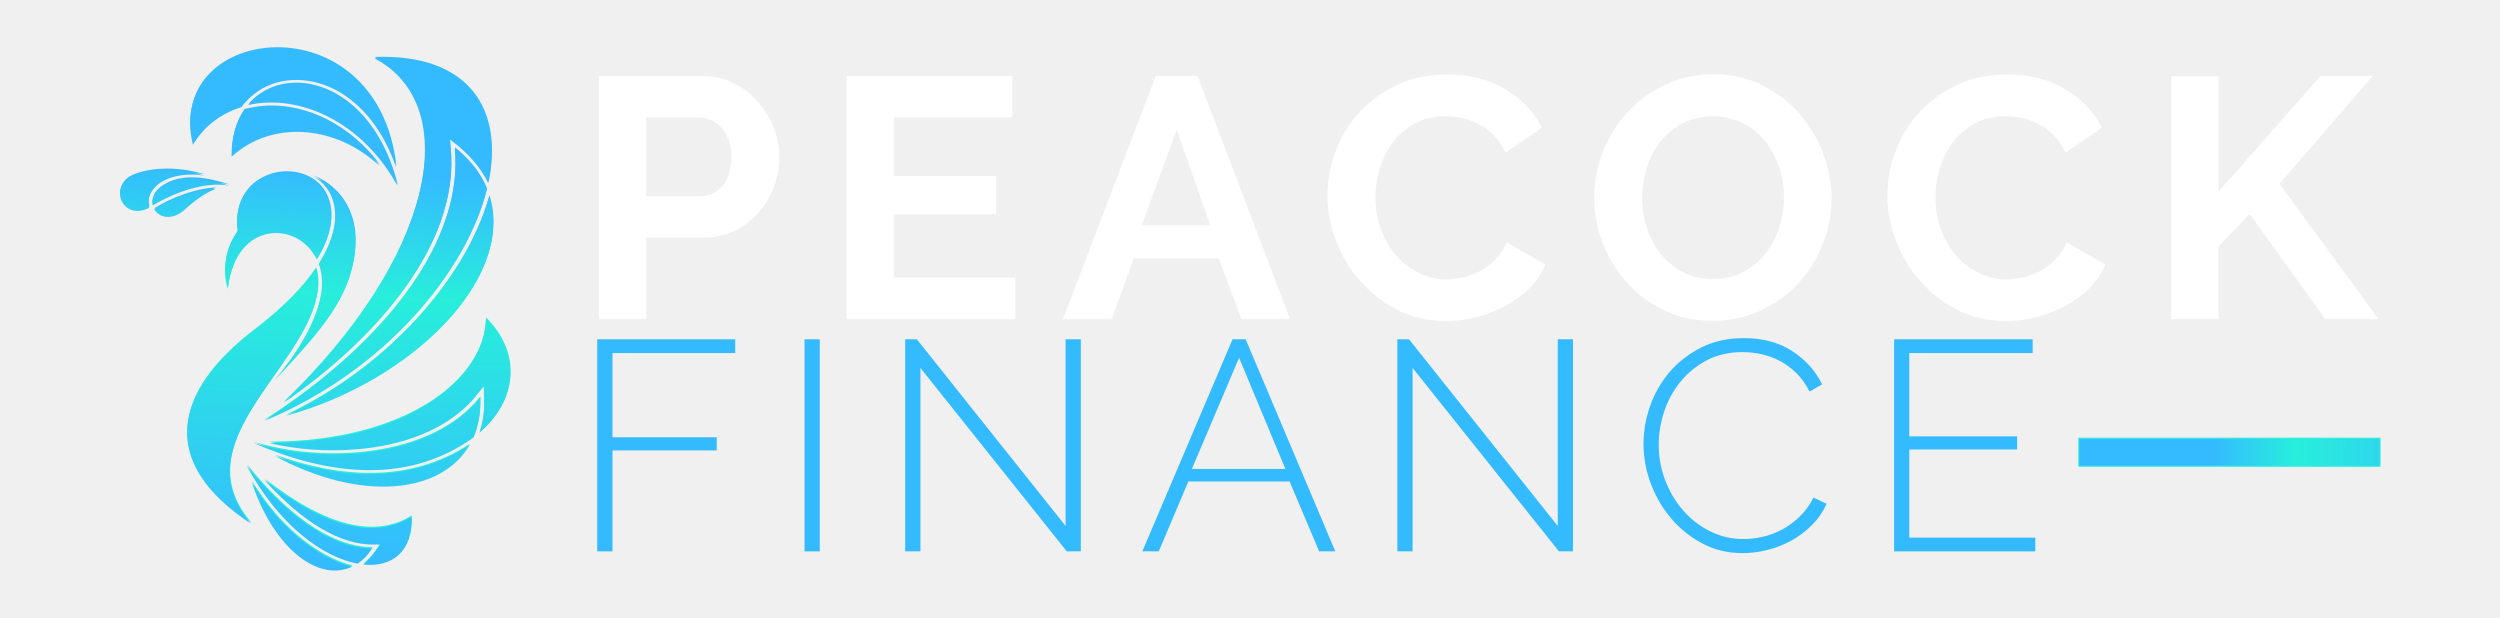
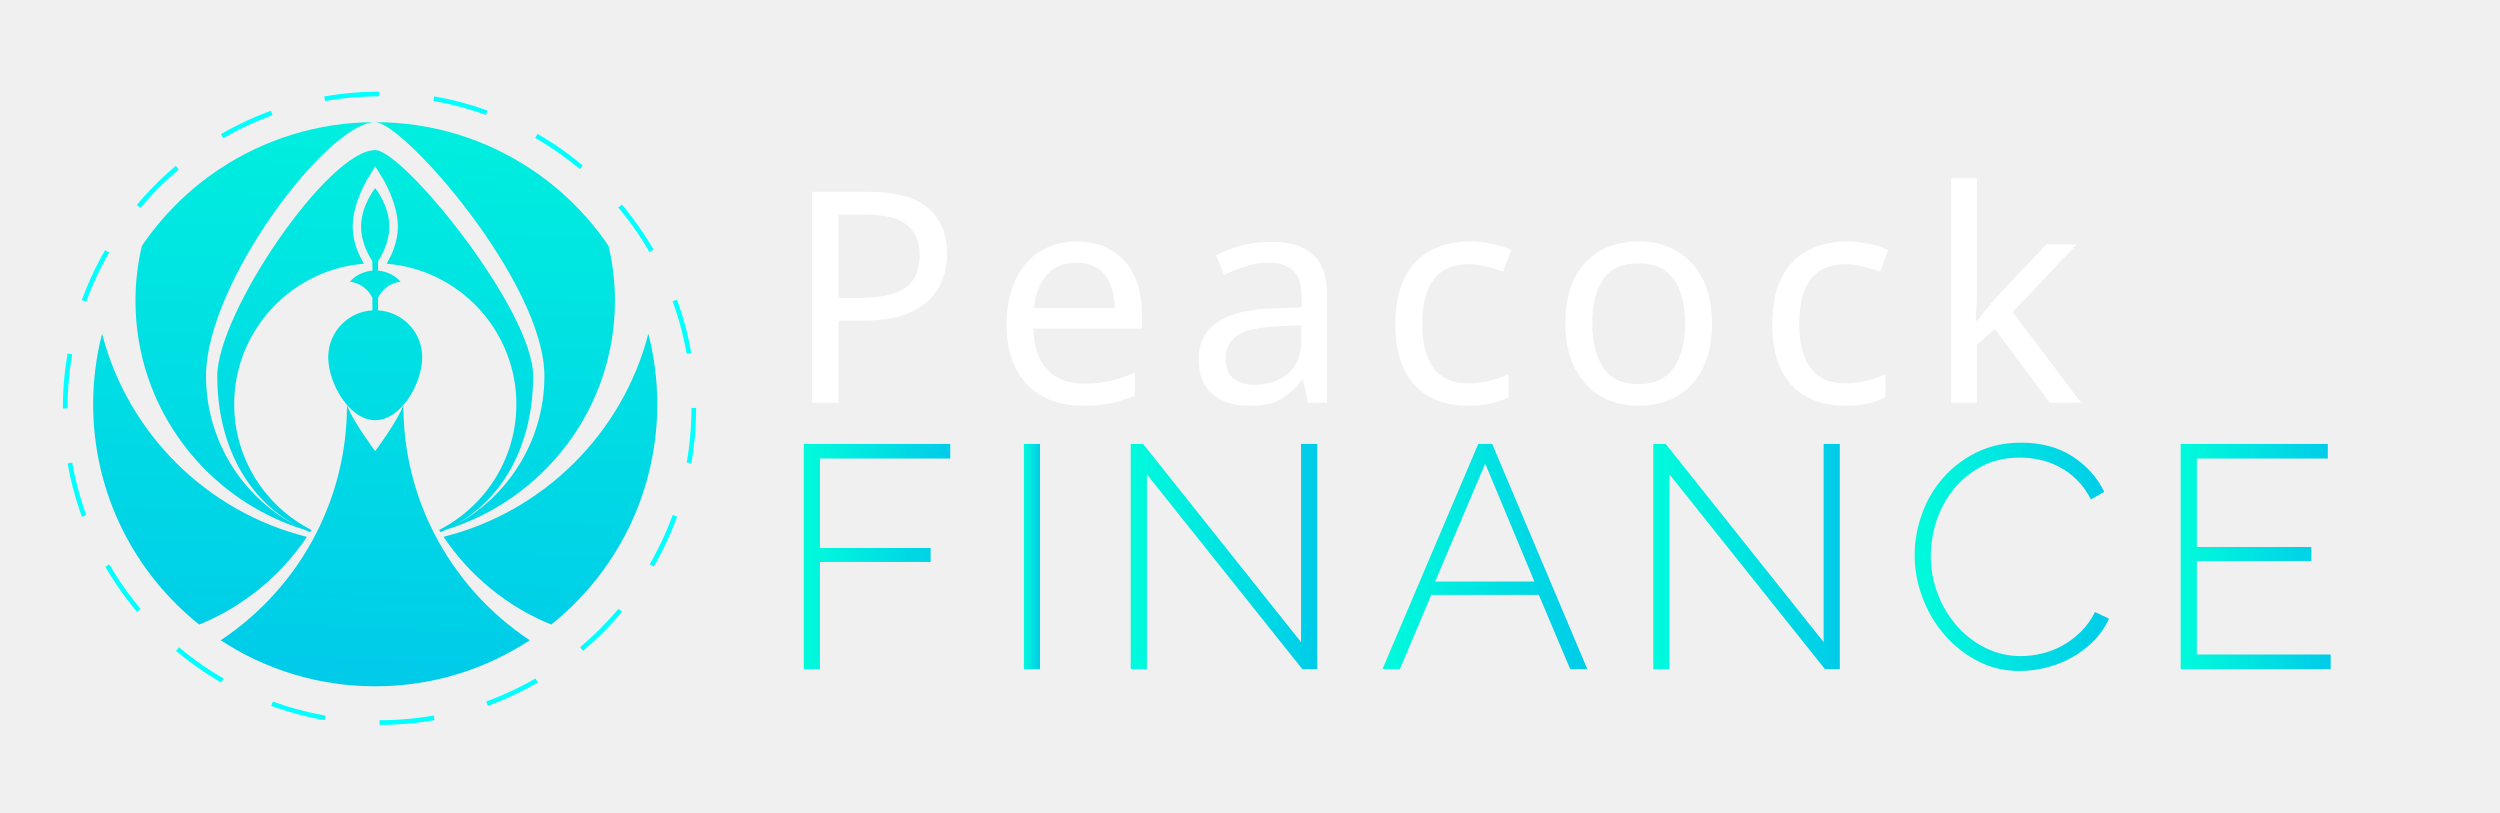
- <svg xmlns="http://www.w3.org/2000/svg" version="1.1" id="Capa_1" x="0px" y="0px" viewBox="0 0 607 150" style="enable-background:new 0 0 607 150;" xml:space="preserve">
+ <svg xmlns="http://www.w3.org/2000/svg" version="1.1" id="Capa_1" x="0px" y="0px" viewBox="0 0 532.96 173.3" style="enable-background:new 0 0 532.96 173.3;" xml:space="preserve">
  <style type="text/css">
- 	.st0{fill-rule:evenodd;clip-rule:evenodd;fill:url(#SVGID_1_);}
- 	.st1{fill-rule:evenodd;clip-rule:evenodd;fill:url(#SVGID_2_);}
- 	.st2{fill:#FFFFFF;}
- 	.st3{fill:#34BBFF;}
- 	.st4{fill:url(#SVGID_3_);stroke:#28EEDB;stroke-width:0.25;stroke-linecap:round;stroke-linejoin:round;stroke-miterlimit:10;}
+ 	.st0{fill:url(#SVGID_1_);}
+ 	.st1{fill:url(#SVGID_2_);}
+ 	.st2{fill:url(#SVGID_3_);}
+ 	.st3{fill:url(#SVGID_4_);}
+ 	.st4{fill:url(#SVGID_5_);}
+ 	.st5{fill:url(#SVGID_6_);}
+ 	.st6{fill:url(#SVGID_7_);}
+ 	.st7{fill:#FFFFFF;}
+ 	.st8{font-family:'Raleway-Bold';}
+ 	.st9{font-size:63.006px;}
+ 	.st10{letter-spacing:6;}
+ 	.st11{fill:url(#SVGID_8_);}
+ 	.st12{fill:none;stroke:#00FFFF;stroke-miterlimit:10;stroke-dasharray:11.693,11.693;}
</style>
  <g>
-     <g>
-       <linearGradient id="SVGID_1_" gradientUnits="userSpaceOnUse" x1="73.153" y1="130.878" x2="81.441" y2="-18.89">
-         <stop offset="0.47" style="stop-color:#28EEDB" />
-         <stop offset="0.511" style="stop-color:#34BBFF" />
-         <stop offset="1" style="stop-color:#34BBFF" />
+     <linearGradient id="SVGID_1_" gradientUnits="userSpaceOnUse" x1="171.349" y1="118.638" x2="202.583" y2="118.638">
+       <stop offset="0" style="stop-color:#00FBDB" />
+       <stop offset="1" style="stop-color:#00CBE9" />
+     </linearGradient>
+     <path class="st0" d="M171.35,142.64v-48h31.23v3.11H174.8v19.07h23.59v2.98H174.8v22.85H171.35z" />
+     <linearGradient id="SVGID_2_" gradientUnits="userSpaceOnUse" x1="218.266" y1="118.638" x2="221.714" y2="118.638">
+       <stop offset="0" style="stop-color:#00FBDB" />
+       <stop offset="1" style="stop-color:#00CBE9" />
+     </linearGradient>
+     <path class="st1" d="M218.27,142.64v-48h3.45v48H218.27z" />
+     <linearGradient id="SVGID_3_" gradientUnits="userSpaceOnUse" x1="241.049" y1="118.638" x2="280.801" y2="118.638">
+       <stop offset="0" style="stop-color:#00FBDB" />
+       <stop offset="1" style="stop-color:#00CBE9" />
+     </linearGradient>
+     <path class="st2" d="M244.5,101.13v41.51h-3.45v-48h2.64l33.67,42.25V94.64h3.45v48h-3.18L244.5,101.13z" />
+     <linearGradient id="SVGID_4_" gradientUnits="userSpaceOnUse" x1="294.727" y1="118.638" x2="338.4" y2="118.638">
+       <stop offset="0" style="stop-color:#00FBDB" />
+       <stop offset="1" style="stop-color:#00CBE9" />
+     </linearGradient>
+     <path class="st3" d="M315.14,94.64h2.97l20.28,48h-3.65l-6.69-15.82h-22.92l-6.69,15.82h-3.72L315.14,94.64z M327.11,123.98   l-10.48-25.15l-10.68,25.15H327.11z" />
+     <linearGradient id="SVGID_5_" gradientUnits="userSpaceOnUse" x1="352.461" y1="118.638" x2="392.212" y2="118.638">
+       <stop offset="0" style="stop-color:#00FBDB" />
+       <stop offset="1" style="stop-color:#00CBE9" />
+     </linearGradient>
+     <path class="st4" d="M355.91,101.13v41.51h-3.45v-48h2.64l33.67,42.25V94.64h3.45v48h-3.18L355.91,101.13z" />
+     <linearGradient id="SVGID_6_" gradientUnits="userSpaceOnUse" x1="408.167" y1="118.706" x2="449.61" y2="118.706">
+       <stop offset="0" style="stop-color:#00FBDB" />
+       <stop offset="1" style="stop-color:#00CBE9" />
+     </linearGradient>
+     <path class="st5" d="M408.17,118.3c0-2.88,0.51-5.76,1.52-8.62c1.01-2.86,2.49-5.42,4.43-7.67c1.94-2.25,4.31-4.09,7.13-5.51   c2.82-1.42,6.03-2.13,9.63-2.13c4.28,0,7.93,0.98,10.95,2.94c3.02,1.96,5.27,4.47,6.76,7.54l-2.84,1.62   c-0.86-1.67-1.86-3.06-3.01-4.19c-1.15-1.13-2.39-2.04-3.72-2.74c-1.33-0.7-2.72-1.21-4.16-1.52c-1.44-0.31-2.86-0.47-4.26-0.47   c-3.07,0-5.77,0.62-8.11,1.86c-2.34,1.24-4.33,2.85-5.95,4.83c-1.62,1.98-2.85,4.22-3.68,6.73c-0.83,2.5-1.25,5.01-1.25,7.54   c0,2.84,0.5,5.54,1.49,8.11c0.99,2.57,2.34,4.83,4.06,6.79c1.71,1.96,3.74,3.53,6.08,4.7c2.34,1.17,4.87,1.76,7.57,1.76   c1.44,0,2.93-0.18,4.46-0.54c1.53-0.36,3-0.92,4.39-1.69c1.4-0.77,2.7-1.75,3.92-2.94c1.22-1.19,2.23-2.6,3.04-4.23l2.98,1.42   c-0.81,1.8-1.92,3.4-3.31,4.8c-1.4,1.4-2.95,2.57-4.66,3.51c-1.71,0.95-3.53,1.66-5.44,2.13c-1.92,0.47-3.8,0.71-5.65,0.71   c-3.29,0-6.3-0.72-9.02-2.16c-2.73-1.44-5.08-3.32-7.07-5.64c-1.98-2.32-3.53-4.96-4.63-7.91   C408.72,124.37,408.17,121.37,408.17,118.3z" />
+     <linearGradient id="SVGID_7_" gradientUnits="userSpaceOnUse" x1="464.887" y1="118.638" x2="496.864" y2="118.638">
+       <stop offset="0" style="stop-color:#00FBDB" />
+       <stop offset="1" style="stop-color:#00CBE9" />
+     </linearGradient>
+     <path class="st6" d="M496.86,139.53v3.11h-31.98v-48h31.37v3.11h-27.92v18.86h24.41v2.98h-24.41v19.94H496.86z" />
+   </g>
+   <text transform="matrix(1 0 0 1 166.9998 85.8703)" class="st7 st8 st9 st10">Peacock</text>
+   <g>
+     <g id="logo_2_">
+       <linearGradient id="SVGID_8_" gradientUnits="userSpaceOnUse" x1="83.795" y1="-16.906" x2="77.802" y2="145.467">
+         <stop offset="0" style="stop-color:#00FBDB" />
+         <stop offset="1" style="stop-color:#00CBE9" />
      </linearGradient>
-       <path class="st0" d="M66.67,92.2c6.31-7.04,14.97-15.48,18.06-24.66c4.62-13.65-1.25-22.09-8.74-25.03    c5.21,2.42,8.44,10.35,1.54,21.28c0.81,2.35,1.03,5.06,0.37,8.22C76.5,78.99,71.37,86.77,66.67,92.2L66.67,92.2z M61.24,116.86    c5.5,16.36,16.37,24.22,24.37,20.4c-4.77-1.1-9.32-3.96-13.06-7.05C68.06,126.48,64.32,121.86,61.24,116.86L61.24,116.86z     M88.32,136.75c6.97,0.73,12.04-3.16,11.67-11.6c-8.66,5.43-20.4,3.01-35.74-8.96c6.83,7.56,16.37,15.63,26.28,15.71h1.84    l-1.03,1.54C90.45,134.7,89.49,135.8,88.32,136.75L88.32,136.75z M59.99,112.75c7.7,14.38,18.49,22.24,26.94,23.78    c1.25-0.81,2.49-2.06,3.52-3.67C79.73,132.79,68.72,123.69,59.99,112.75L59.99,112.75z M116.5,104.75    c8.88-7.56,10.42-18.72,1.54-27.67c-0.15,14.68-19.08,30.09-52.62,30.16c6.75,1.62,14.16,2.13,21.06,1.54    c10.64-0.8,22.46-4.48,29.36-13.21l1.69-2.06l0.07,2.64C117.75,99.1,117.46,101.96,116.5,104.75L116.5,104.75z M66.81,110.4    c20.77,11.23,40.37,9.25,47.26-2.64C99.47,117.38,82.52,116.05,66.81,110.4L66.81,110.4z M115.04,105.93    c1.17-2.79,1.76-6.02,1.61-9.69c-11.82,14.97-38.38,16.29-55.19,10.94C78.19,114.44,98.15,118.04,115.04,105.93L115.04,105.93z     M69.53,100.64c30.53-8.36,55.63-33.32,49.32-53.21c-3.08,11.08-10.05,21.65-17.76,30.02C92.21,87.07,81.42,94.99,69.53,100.64    L69.53,100.64z M118.63,44.13c3.6-17.32-4.4-31.12-27.67-30.31c22.16,11.67,14.16,49.03-22.09,83.74    c11.38-7.85,22.16-17.47,30.02-28.62c6.75-9.54,11.74-21.13,10.57-33.1l-0.22-2.35l1.91,1.47    C114.23,37.53,116.87,40.53,118.63,44.13L118.63,44.13z M118.26,45.74c-1.47-3.6-4.04-6.97-7.78-9.98    c2.13,21.65-15.41,46.31-46.24,66.13C93.53,89.78,113.27,65.71,118.26,45.74L118.26,45.74z M96.25,40.31    c-4.55-40.66-56.51-34.42-49.32-5.5c2.79-4.62,6.97-7.63,11.74-9.1l0.96-1.17c1.17-1.32,2.64-2.5,4.18-3.38    c5.94-3.3,13.14-2.42,18.86,0.96C89.35,26.15,93.75,32.97,96.25,40.31L96.25,40.31z M59.4,26.44c-1.98,2.86-3.16,6.68-3.08,11.3    c9.54-8.81,25.1-7.93,35.96,2.27c-3.38-4.62-7.78-8.44-12.92-11.08c-5.72-2.86-12.48-4.18-18.79-2.72L59.4,26.44z M96.61,44.86    C90.15,19.4,69.24,14.92,60.36,25.19C72.54,22.41,88.03,29.09,96.61,44.86L96.61,44.86z M49.71,42.29    c-5.5-1.61-11.74-1.98-16.95-0.07c-6.68,2.42-3.01,11.3,3.52,7.92l-0.07-0.37c-0.51-2.28,0.81-4.26,2.57-5.58    C41.93,42.07,45.9,41.78,49.71,42.29L49.71,42.29z M37.53,50.52c1.18,1.98,4.26,2.86,7.41,0.07c2.42-2.2,4.92-4.04,7.56-5.06    c-5.06,0.15-10.86,2.49-14.83,4.92L37.53,50.52z M55.81,44.79L55.81,44.79L55.81,44.79L55.81,44.79z M55.81,44.79h-0.07    c-4.4-1.47-11.45-3.16-16.37,0.3c-1.98,1.32-2.57,3.08-2.2,4.48C42.81,46.19,50.3,43.69,55.81,44.79L55.81,44.79z M76.8,64.9    c-3.08,4.55-7.85,9.62-14.9,14.97c-19.82,15.12-23.48,32.07-0.88,46.97C44.36,107.54,73.2,89.86,76.94,71.8    C77.46,69.52,77.46,67.17,76.8,64.9L76.8,64.9z M55.37,69.82c1.98-16.81,17.17-16.52,21.65-7.12c2.28-3.67,4.04-8.22,3.3-12.55    c-2.2-13.36-24.88-10.86-22.53,5.8C54.85,59.91,53.97,65.05,55.37,69.82L55.37,69.82z" />
-       <linearGradient id="SVGID_2_" gradientUnits="userSpaceOnUse" x1="72.816" y1="135.73" x2="80.424" y2="-1.741">
-         <stop offset="0" style="stop-color:#34BBFF" />
-         <stop offset="0.47" style="stop-color:#28EEDB" />
-         <stop offset="0.684" style="stop-color:#34BBFF" />
-       </linearGradient>
-       <path class="st1" d="M66.58,92.52c6.31-7.04,14.97-15.48,18.06-24.66c4.62-13.65-1.25-22.09-8.74-25.03    c5.21,2.42,8.44,10.35,1.54,21.28c0.81,2.35,1.03,5.06,0.37,8.22C76.42,79.31,71.28,87.08,66.58,92.52L66.58,92.52z M61.15,117.18    c5.5,16.36,16.37,24.22,24.37,20.4c-4.77-1.1-9.32-3.96-13.06-7.05C67.98,126.79,64.23,122.17,61.15,117.18L61.15,117.18z     M88.23,137.07c6.97,0.73,12.04-3.16,11.67-11.6c-8.66,5.43-20.4,3.01-35.74-8.96c6.83,7.56,16.37,15.63,26.28,15.71h1.84    l-1.03,1.54C90.36,135.01,89.41,136.11,88.23,137.07L88.23,137.07z M59.9,113.07c7.7,14.38,18.49,22.24,26.94,23.78    c1.25-0.81,2.49-2.06,3.52-3.67C79.65,133.1,68.64,124,59.9,113.07L59.9,113.07z M116.42,105.07c8.88-7.56,10.42-18.72,1.54-27.67    c-0.15,14.68-19.08,30.09-52.62,30.16c6.75,1.62,14.16,2.13,21.06,1.54c10.64-0.8,22.46-4.48,29.36-13.21l1.69-2.06l0.07,2.64    C117.66,99.42,117.37,102.28,116.42,105.07L116.42,105.07z M66.73,110.72c20.77,11.23,40.37,9.25,47.26-2.64    C99.39,117.69,82.43,116.37,66.73,110.72L66.73,110.72z M114.95,106.24c1.17-2.79,1.76-6.02,1.61-9.69    c-11.82,14.97-38.38,16.29-55.19,10.94C78.1,114.76,98.07,118.35,114.95,106.24L114.95,106.24z M69.44,100.96    c30.53-8.36,55.63-33.32,49.32-53.21C115.68,58.83,108.71,69.4,101,77.76C92.12,87.38,81.33,95.31,69.44,100.96L69.44,100.96z     M118.54,44.44c3.6-17.32-4.4-31.12-27.67-30.31c22.16,11.67,14.16,49.03-22.09,83.74c11.38-7.85,22.16-17.47,30.02-28.62    c6.75-9.54,11.74-21.13,10.57-33.1l-0.22-2.35l1.91,1.47C114.14,37.84,116.78,40.85,118.54,44.44L118.54,44.44z M118.18,46.06    c-1.47-3.6-4.04-6.97-7.78-9.98c2.13,21.65-15.41,46.31-46.24,66.13C93.44,90.09,113.19,66.02,118.18,46.06L118.18,46.06z     M96.16,40.63c-4.55-40.66-56.51-34.42-49.32-5.5c2.79-4.62,6.97-7.63,11.74-9.1l0.96-1.17c1.17-1.32,2.64-2.5,4.18-3.38    c5.94-3.3,13.14-2.42,18.86,0.96C89.26,26.46,93.66,33.29,96.16,40.63L96.16,40.63z M59.31,26.76c-1.98,2.86-3.16,6.68-3.08,11.3    c9.54-8.81,25.1-7.93,35.96,2.27c-3.38-4.62-7.78-8.44-12.92-11.08c-5.72-2.86-12.48-4.18-18.79-2.72L59.31,26.76z M96.53,45.18    c-6.46-25.47-27.38-29.94-36.26-19.67C72.45,22.72,87.94,29.4,96.53,45.18L96.53,45.18z M49.63,42.61    c-5.5-1.61-11.74-1.98-16.95-0.07c-6.68,2.42-3.01,11.3,3.52,7.92l-0.07-0.37c-0.51-2.28,0.81-4.26,2.57-5.58    C41.85,42.39,45.81,42.1,49.63,42.61L49.63,42.61z M37.44,50.83c1.18,1.98,4.26,2.86,7.41,0.07c2.42-2.2,4.92-4.04,7.56-5.06    c-5.06,0.15-10.86,2.49-14.83,4.92L37.44,50.83z M55.72,45.1L55.72,45.1L55.72,45.1L55.72,45.1z M55.72,45.1h-0.07    c-4.4-1.47-11.45-3.16-16.37,0.3c-1.98,1.32-2.57,3.08-2.2,4.48C42.73,46.5,50.22,44,55.72,45.1L55.72,45.1z M76.71,65.21    c-3.08,4.55-7.85,9.62-14.9,14.97c-19.82,15.12-23.48,32.07-0.88,46.97c-16.66-19.3,12.18-36.99,15.93-55.04    C77.37,69.84,77.37,67.49,76.71,65.21L76.71,65.21z M55.28,70.13c1.98-16.81,17.17-16.52,21.65-7.12    c2.28-3.67,4.04-8.22,3.3-12.55c-2.2-13.36-24.88-10.86-22.53,5.8C54.77,60.22,53.88,65.36,55.28,70.13L55.28,70.13z" />
+       <path class="st11" d="M112.93,136.49c-9.46,6.21-20.78,9.82-32.94,9.82s-23.48-3.61-32.94-9.82c8.65-5.74,15.73-13.66,20.45-22.97    c4.14-8.16,6.47-17.39,6.47-27.16c1.1,3.23,6.01,9.82,6.01,9.82s4.91-6.59,6.01-9.82c0,9.78,2.33,19,6.47,27.16    C97.2,122.83,104.28,130.75,112.93,136.49z M69.97,76.15c0,5.54,4.49,13.43,10.02,13.43c5.54,0,10.02-7.89,10.02-13.43    c0-5.33-4.17-9.68-9.42-9.99v-2.67c0.89-1.86,2.68-3.2,4.81-3.44c-1.21-1.33-2.91-2.21-4.81-2.36v-2    c0.88-1.34,2.41-4.13,2.41-7.37c0-4.54-3.01-8.22-3.01-8.22s-3.01,3.68-3.01,8.22c0,3.24,1.53,6.03,2.41,7.37v2    c-1.9,0.15-3.6,1.03-4.81,2.36c2.13,0.25,3.92,1.59,4.81,3.44v2.67C74.14,66.47,69.97,70.82,69.97,76.15z M65.43,114.45    c-21.33-5.32-38.18-22.05-43.67-43.31l0,0c-1.24,4.81-1.9,9.85-1.9,15.04c0,19.01,8.82,35.96,22.6,46.97    C51.86,129.33,59.85,122.77,65.43,114.45z M138.22,71.13L138.22,71.13c-5.49,21.26-22.34,37.98-43.66,43.31    c5.58,8.32,13.56,14.89,22.96,18.71c13.77-11.02,22.6-27.96,22.6-46.97C140.12,80.98,139.46,75.94,138.22,71.13z M95.02,112.95    c20.89-6.42,36.08-25.85,36.08-48.84c0-4.02-0.48-7.93-1.36-11.68c-4.4-6.48-10.02-12.06-16.55-16.39    c-9.52-6.32-20.93-10-33.21-10c6.01,0,36.08,34.23,36.08,54.12c0,14.49-8.59,27-20.94,32.73c12.2-5.73,18.54-18.25,18.54-32.73    C113.66,66.13,86,32,79.99,32c-10.02,0-33.67,34.74-33.67,48.16c0,14.49,6.33,27,18.54,32.74c-12.35-5.73-20.94-18.25-20.94-32.74    c0-19.89,26.06-54.12,36.08-54.12c-12.28,0-23.69,3.68-33.21,10c-6.53,4.33-12.15,9.91-16.55,16.39    c-0.88,3.75-1.36,7.66-1.36,11.68c0,23,15.2,42.42,36.09,48.84c-0.02-0.01-0.05-0.02-0.07-0.03c0.39,0.18,0.79,0.36,1.19,0.53    c0.1-0.16,0.2-0.31,0.3-0.47c-9.76-4.97-16.46-15.11-16.46-26.8c0-12.07,7.15-22.49,17.44-27.27c3.09-1.44,6.47-2.36,10.02-2.67    c0.06-0.02,0.12-0.04,0.19-0.06c-1.01-1.66-2.39-4.54-2.39-7.87c0-5.12,3.27-10.39,3.41-10.56l1.4-2.31l1.4,2.31    c0.14,0.17,3.42,5.44,3.42,10.56c0,3.33-1.38,6.21-2.39,7.87c0.06,0.02,0.12,0.04,0.19,0.06c3.55,0.31,6.93,1.23,10.02,2.67    c10.28,4.78,17.44,15.21,17.44,27.27c0,11.68-6.7,21.82-16.46,26.8c0.1,0.16,0.2,0.32,0.3,0.47c0,0,0,0,0,0    c0.4-0.17,0.8-0.34,1.19-0.53C95.06,112.93,95.04,112.94,95.02,112.95z" />
    </g>
    <g>
-       <g>
-         <g>
-           <path class="st2" d="M145.42,77.48V18.44h25.03c2.72,0,5.22,0.57,7.53,1.7c2.3,1.14,4.28,2.63,5.95,4.49      c1.66,1.86,2.97,3.96,3.91,6.32c0.94,2.36,1.41,4.73,1.41,7.11c0,2.49-0.44,4.92-1.33,7.28c-0.89,2.36-2.13,4.45-3.74,6.28      c-1.61,1.83-3.55,3.3-5.82,4.41c-2.27,1.11-4.77,1.66-7.48,1.66H156.9v19.79H145.42z M156.9,47.63h13.31      c2.11,0,3.87-0.86,5.28-2.58c1.41-1.72,2.12-4.05,2.12-6.98c0-1.5-0.22-2.84-0.67-4.03c-0.44-1.19-1.03-2.2-1.75-3.04      c-0.72-0.83-1.57-1.46-2.54-1.87c-0.97-0.42-1.95-0.62-2.95-0.62H156.9V47.63z" />
-           <path class="st2" d="M246.54,67.42v10.06h-41V18.44h40.25V28.5h-28.77v14.22h24.86v9.31h-24.86v15.38H246.54z" />
-           <path class="st2" d="M280.63,18.44h10.14l22.45,59.04h-11.81l-5.49-14.72h-20.62l-5.41,14.72H258.1L280.63,18.44z M293.85,54.69      l-8.15-23.2l-8.48,23.2H293.85z" />
-           <path class="st2" d="M322.29,47.54c0-3.6,0.65-7.16,1.96-10.69c1.3-3.52,3.2-6.67,5.7-9.44c2.49-2.77,5.54-5.02,9.15-6.74      c3.6-1.72,7.71-2.58,12.31-2.58c5.43,0,10.13,1.19,14.09,3.58c3.96,2.38,6.92,5.49,8.86,9.31l-8.81,6.07      c-0.78-1.66-1.72-3.06-2.83-4.2c-1.11-1.14-2.3-2.04-3.58-2.7c-1.28-0.67-2.61-1.15-3.99-1.46c-1.38-0.3-2.74-0.46-4.07-0.46      c-2.88,0-5.39,0.58-7.53,1.75s-3.91,2.68-5.32,4.53c-1.41,1.86-2.48,3.96-3.2,6.32c-0.72,2.36-1.08,4.7-1.08,7.03      c0,2.61,0.42,5.11,1.25,7.53c0.83,2.41,2.01,4.53,3.54,6.36c1.52,1.83,3.35,3.3,5.49,4.41c2.13,1.11,4.48,1.66,7.03,1.66      c1.33,0,2.72-0.17,4.16-0.5s2.81-0.86,4.12-1.58c1.3-0.72,2.51-1.65,3.62-2.79c1.11-1.14,2-2.51,2.66-4.12l9.4,5.41      c-0.94,2.22-2.29,4.17-4.03,5.86c-1.75,1.69-3.71,3.12-5.9,4.28c-2.19,1.17-4.53,2.05-7.03,2.66s-4.94,0.92-7.32,0.92      c-4.21,0-8.07-0.89-11.56-2.66c-3.49-1.77-6.5-4.09-9.02-6.94c-2.52-2.85-4.49-6.1-5.9-9.73      C323,55.01,322.29,51.31,322.29,47.54z" />
-           <path class="st2" d="M415.84,77.89c-4.32,0-8.25-0.84-11.77-2.54c-3.52-1.69-6.54-3.94-9.06-6.74c-2.52-2.8-4.48-6-5.86-9.6      c-1.39-3.6-2.08-7.29-2.08-11.06c0-3.94,0.73-7.71,2.2-11.31c1.47-3.6,3.49-6.79,6.07-9.56c2.58-2.77,5.64-4.98,9.19-6.61      c3.55-1.63,7.4-2.45,11.56-2.45c4.27,0,8.16,0.87,11.68,2.62c3.52,1.75,6.53,4.03,9.02,6.86s4.43,6.04,5.82,9.65      c1.38,3.6,2.08,7.26,2.08,10.98c0,3.94-0.72,7.69-2.16,11.27c-1.44,3.58-3.44,6.74-5.99,9.48c-2.55,2.74-5.6,4.93-9.15,6.57      C423.85,77.08,420,77.89,415.84,77.89z M398.71,47.96c0,2.55,0.39,5.02,1.16,7.4c0.78,2.38,1.9,4.49,3.37,6.32      c1.47,1.83,3.27,3.3,5.4,4.41c2.13,1.11,4.56,1.66,7.28,1.66c2.77,0,5.22-0.57,7.36-1.71c2.13-1.14,3.94-2.65,5.41-4.53      c1.47-1.88,2.58-4,3.33-6.36c0.75-2.36,1.12-4.75,1.12-7.19c0-2.55-0.4-5.02-1.21-7.4c-0.8-2.38-1.94-4.49-3.41-6.32      c-1.47-1.83-3.27-3.28-5.41-4.37c-2.13-1.08-4.53-1.62-7.19-1.62c-2.77,0-5.24,0.57-7.4,1.7c-2.16,1.14-3.96,2.63-5.4,4.49      c-1.44,1.86-2.54,3.96-3.29,6.32C399.09,43.12,398.71,45.52,398.71,47.96z" />
-           <path class="st2" d="M458.25,47.54c0-3.6,0.65-7.16,1.96-10.69c1.3-3.52,3.2-6.67,5.7-9.44c2.49-2.77,5.54-5.02,9.15-6.74      c3.6-1.72,7.71-2.58,12.31-2.58c5.43,0,10.13,1.19,14.09,3.58c3.96,2.38,6.92,5.49,8.86,9.31l-8.81,6.07      c-0.78-1.66-1.72-3.06-2.83-4.2c-1.11-1.14-2.3-2.04-3.58-2.7c-1.28-0.67-2.61-1.15-3.99-1.46c-1.38-0.3-2.74-0.46-4.07-0.46      c-2.88,0-5.39,0.58-7.53,1.75s-3.91,2.68-5.32,4.53c-1.41,1.86-2.48,3.96-3.2,6.32c-0.72,2.36-1.08,4.7-1.08,7.03      c0,2.61,0.42,5.11,1.25,7.53c0.83,2.41,2.01,4.53,3.54,6.36c1.52,1.83,3.35,3.3,5.49,4.41c2.13,1.11,4.48,1.66,7.03,1.66      c1.33,0,2.72-0.17,4.16-0.5s2.81-0.86,4.12-1.58c1.3-0.72,2.51-1.65,3.62-2.79c1.11-1.14,2-2.51,2.66-4.12l9.4,5.41      c-0.94,2.22-2.29,4.17-4.03,5.86c-1.75,1.69-3.71,3.12-5.9,4.28c-2.19,1.17-4.53,2.05-7.03,2.66s-4.94,0.92-7.32,0.92      c-4.21,0-8.07-0.89-11.56-2.66c-3.49-1.77-6.5-4.09-9.02-6.94c-2.52-2.85-4.49-6.1-5.9-9.73      C458.96,55.01,458.25,51.31,458.25,47.54z" />
-           <path class="st2" d="M527.19,77.48V18.52h11.47v28.02l24.78-28.11h12.64l-22.62,26.19l24.03,32.85h-12.89l-18.38-25.53      l-7.57,7.9v17.63H527.19z" />
-         </g>
-         <g>
-           <path class="st3" d="M145.01,133.87V82.38h33.5v3.34h-29.8v20.45h25.31v3.19h-25.31v24.51H145.01z" />
-           <path class="st3" d="M195.34,133.87V82.38h3.7v51.49H195.34z" />
-           <path class="st3" d="M223.48,89.34v44.53h-3.7V82.38h2.83l36.11,45.32V82.38h3.7v51.49h-3.41L223.48,89.34z" />
-           <path class="st3" d="M299.26,82.38h3.19l21.76,51.49h-3.92l-7.18-16.97h-24.58l-7.18,16.97h-3.99L299.26,82.38z M312.09,113.85      l-11.24-26.98l-11.46,26.98H312.09z" />
-           <path class="st3" d="M342.98,89.34v44.53h-3.7V82.38h2.83l36.11,45.32V82.38h3.7v51.49h-3.41L342.98,89.34z" />
-           <path class="st3" d="M399.04,107.76c0-3.09,0.54-6.17,1.63-9.25c1.09-3.07,2.67-5.81,4.75-8.23c2.08-2.42,4.63-4.39,7.65-5.91      c3.02-1.52,6.46-2.28,10.33-2.28c4.59,0,8.51,1.05,11.75,3.15c3.24,2.1,5.66,4.8,7.25,8.09l-3.04,1.74      c-0.92-1.79-1.99-3.29-3.23-4.5s-2.56-2.19-3.99-2.94c-1.43-0.75-2.91-1.29-4.46-1.63s-3.07-0.51-4.57-0.51      c-3.29,0-6.19,0.66-8.7,1.99c-2.52,1.33-4.64,3.06-6.38,5.19s-3.06,4.53-3.95,7.21s-1.34,5.38-1.34,8.09      c0,3.04,0.53,5.95,1.6,8.7c1.06,2.76,2.51,5.19,4.35,7.29c1.84,2.1,4.01,3.78,6.53,5.04c2.51,1.26,5.22,1.88,8.12,1.88      c1.54,0,3.14-0.19,4.79-0.58c1.64-0.38,3.21-0.99,4.71-1.81c1.5-0.82,2.9-1.87,4.21-3.15c1.3-1.28,2.39-2.79,3.26-4.53      l3.19,1.52c-0.87,1.94-2.05,3.65-3.55,5.15c-1.5,1.5-3.17,2.76-5,3.77s-3.78,1.78-5.84,2.29s-4.07,0.76-6.05,0.76      c-3.53,0-6.76-0.77-9.68-2.32c-2.93-1.54-5.45-3.56-7.58-6.05c-2.13-2.49-3.78-5.32-4.97-8.48      C399.63,114.28,399.04,111.05,399.04,107.76z" />
-           <path class="st3" d="M494.18,130.53v3.34h-34.3V82.38h33.65v3.34h-29.95v20.23h26.18v3.19h-26.18v21.39H494.18z" />
-         </g>
-       </g>
-       <linearGradient id="SVGID_3_" gradientUnits="userSpaceOnUse" x1="602.303" y1="110.369" x2="507.286" y2="109.46">
-         <stop offset="0" style="stop-color:#34BBFF" />
-         <stop offset="0.47" style="stop-color:#28EEDB" />
-         <stop offset="0.684" style="stop-color:#34BBFF" />
-       </linearGradient>
-       <rect x="504.75" y="106.39" class="st4" width="73.12" height="6.8" />
+       <circle class="st12" cx="80.9" cy="87.04" r="67" />
    </g>
  </g>
</svg>
